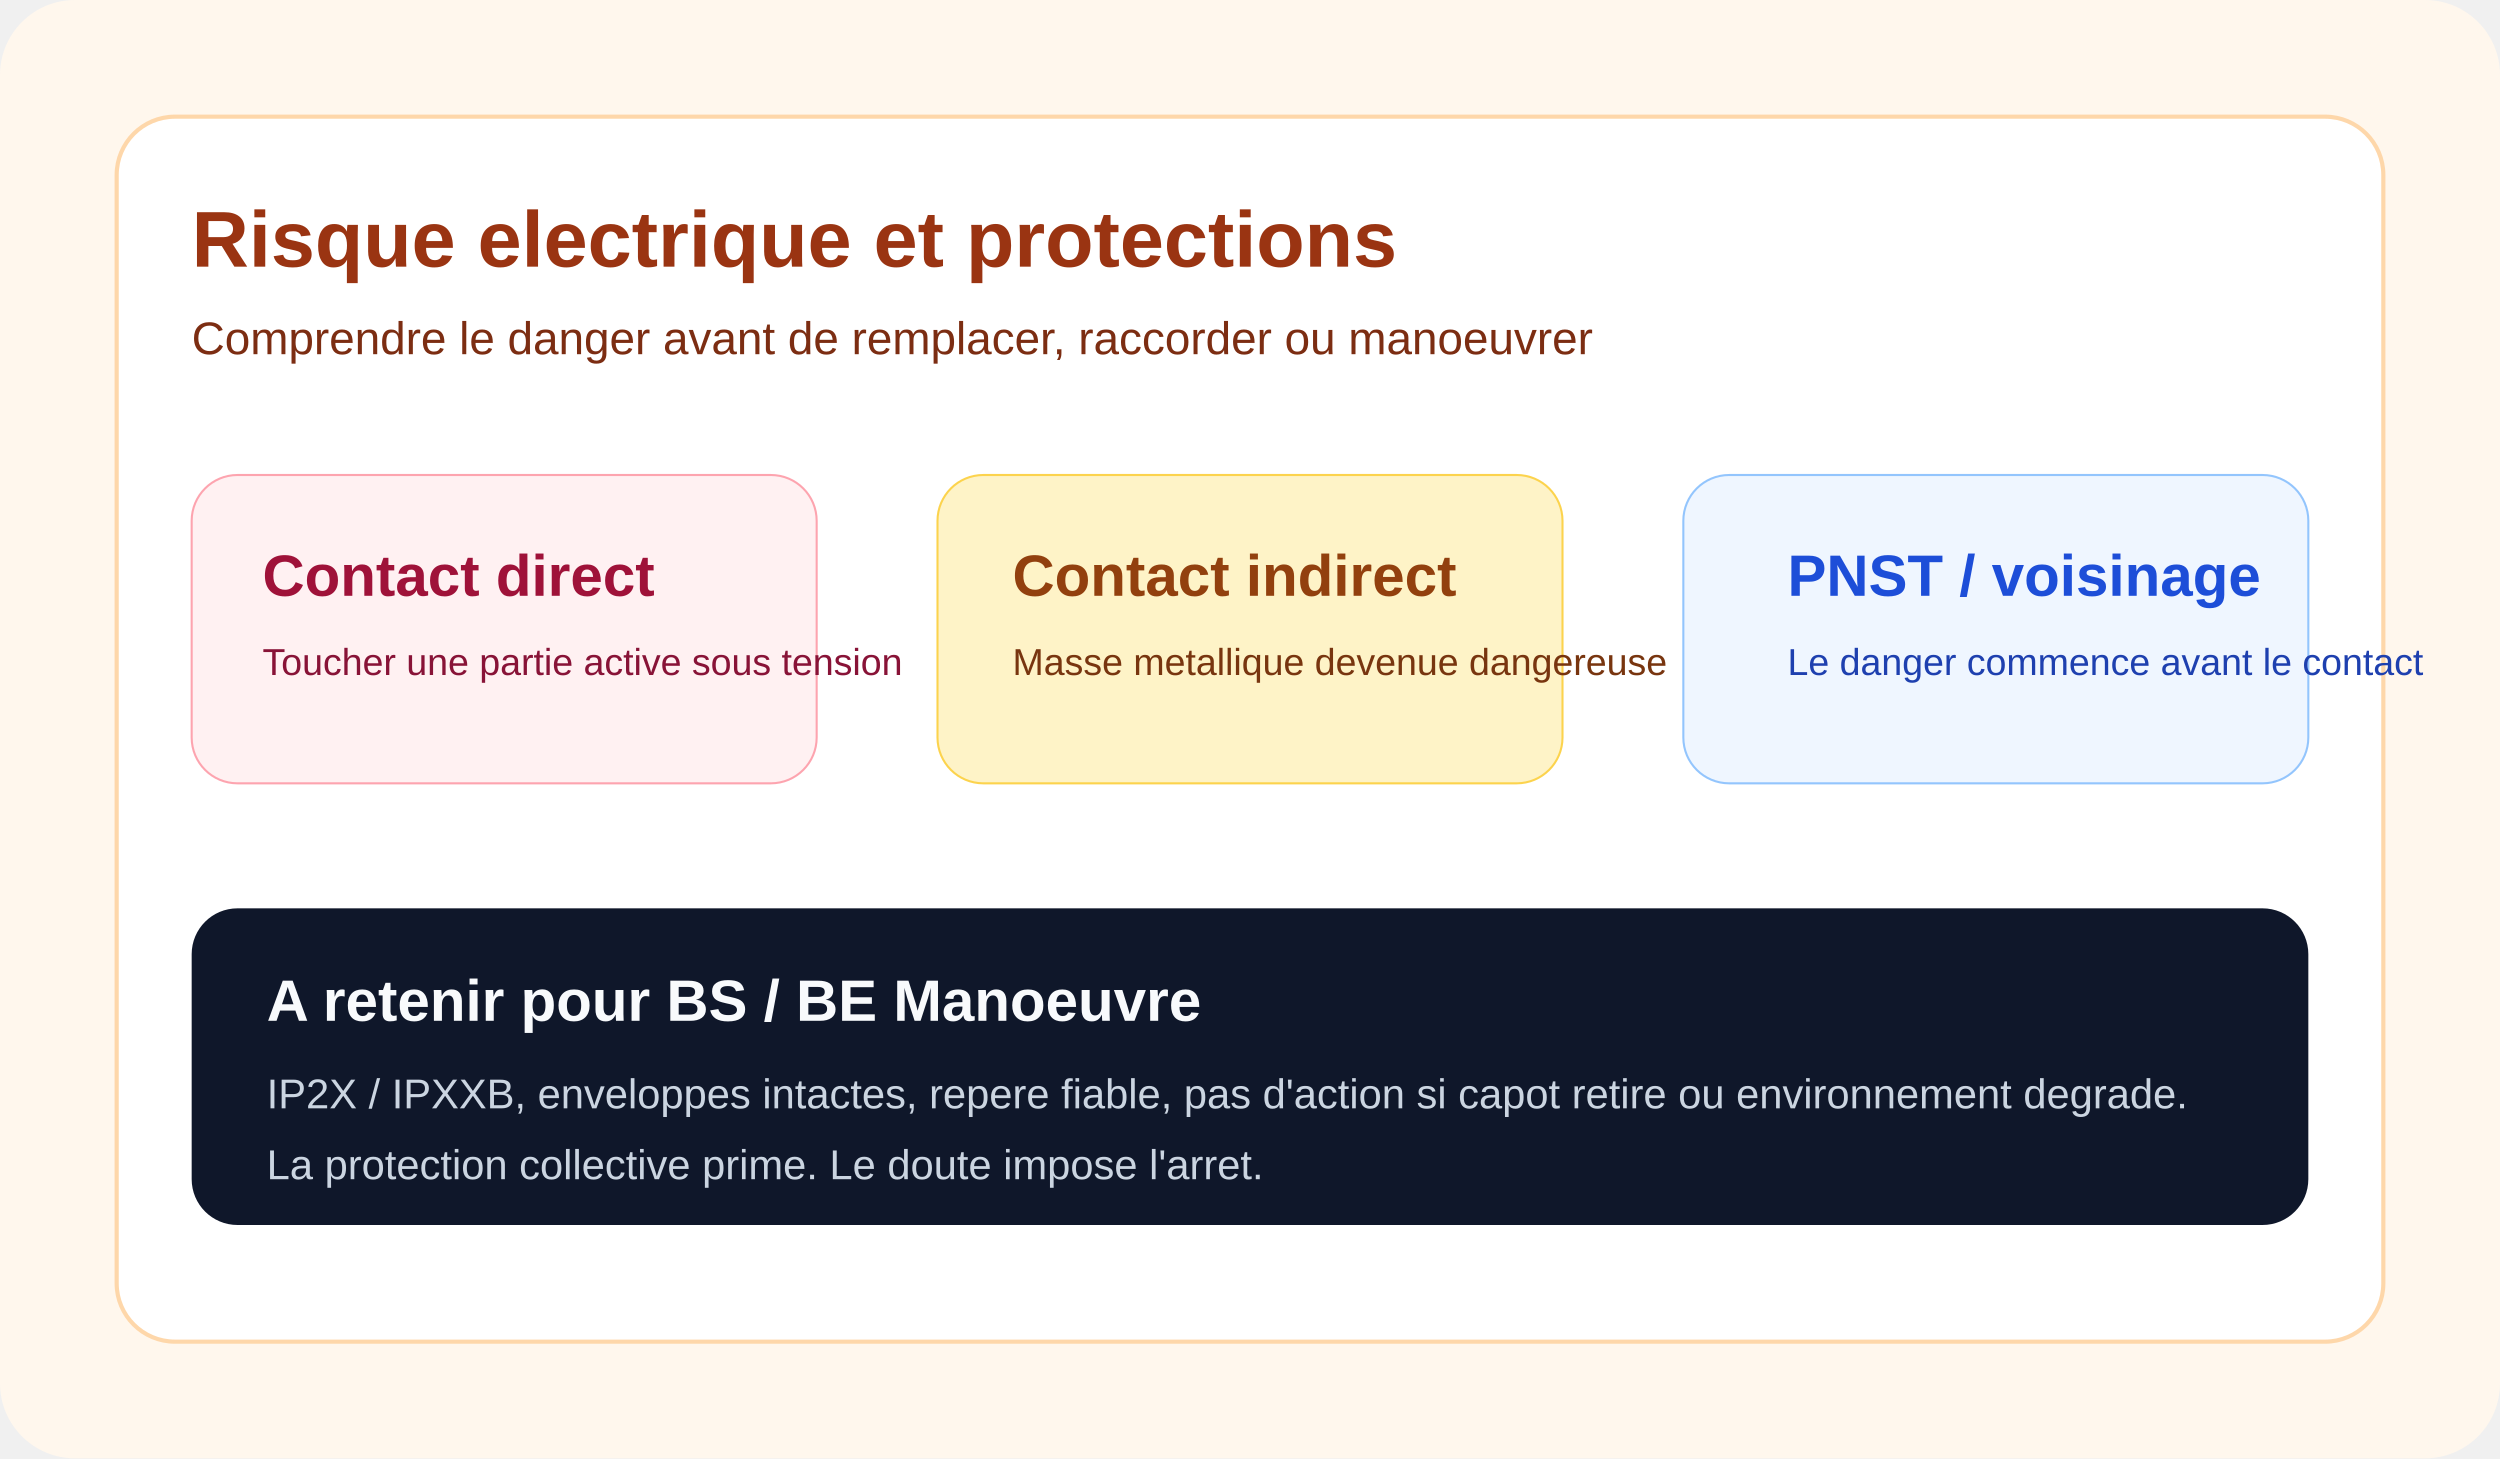
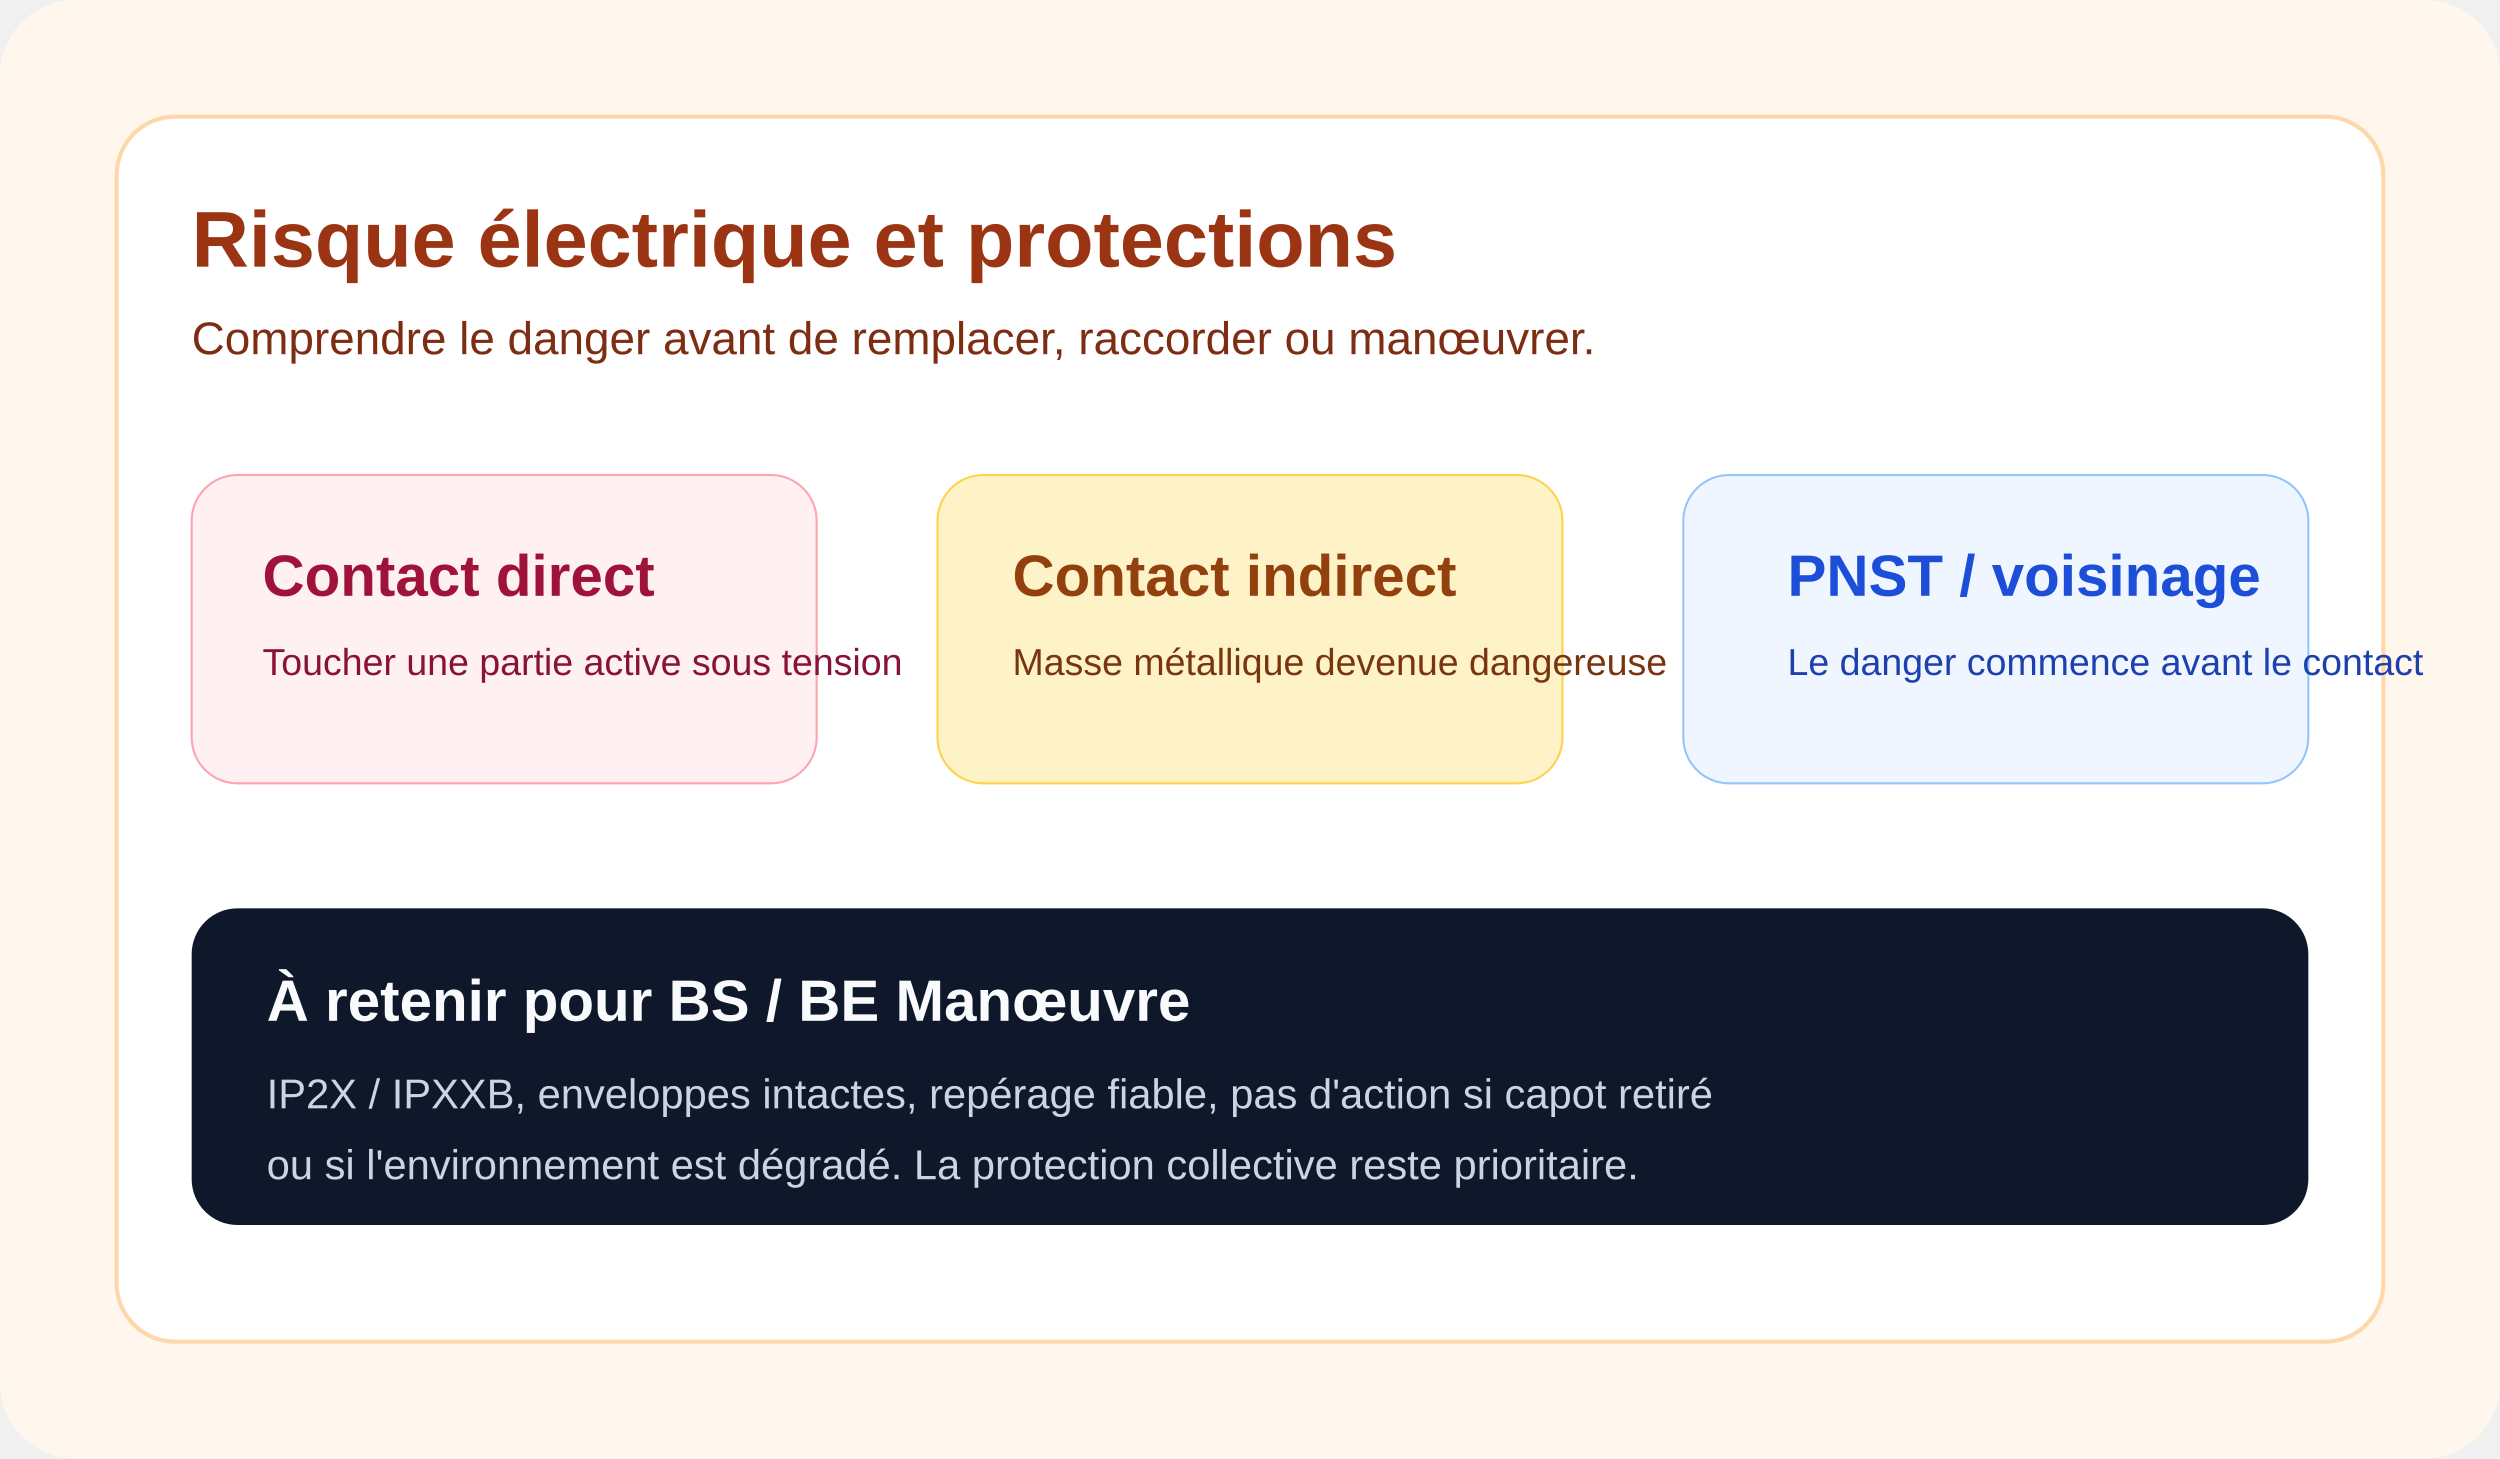
<svg xmlns="http://www.w3.org/2000/svg" width="1200" height="700" viewBox="0 0 1200 700" fill="none">
  <rect width="1200" height="700" rx="36" fill="#FFF7ED" />
  <rect x="56" y="56" width="1088" height="588" rx="28" fill="white" stroke="#FED7AA" stroke-width="2" />
-   <text x="92" y="128" fill="#9A3412" font-family="Arial, sans-serif" font-size="38" font-weight="700">Risque electrique et protections</text>
-   <text x="92" y="170" fill="#7C2D12" font-family="Arial, sans-serif" font-size="22">Comprendre le danger avant de remplacer, raccorder ou manoeuvrer</text>
+   <text x="92" y="128" fill="#9A3412" font-family="Arial, sans-serif" font-size="38" font-weight="700">Risque électrique et protections</text>
+   <text x="92" y="170" fill="#7C2D12" font-family="Arial, sans-serif" font-size="22">Comprendre le danger avant de remplacer, raccorder ou manœuvrer.</text>
  <rect x="92" y="228" width="300" height="148" rx="22" fill="#FFF1F2" stroke="#FDA4AF" />
  <rect x="450" y="228" width="300" height="148" rx="22" fill="#FEF3C7" stroke="#FCD34D" />
  <rect x="808" y="228" width="300" height="148" rx="22" fill="#EFF6FF" stroke="#93C5FD" />
  <text x="126" y="286" fill="#9F1239" font-family="Arial, sans-serif" font-size="28" font-weight="700">Contact direct</text>
  <text x="126" y="324" fill="#881337" font-family="Arial, sans-serif" font-size="18">Toucher une partie active sous tension</text>
  <text x="486" y="286" fill="#92400E" font-family="Arial, sans-serif" font-size="28" font-weight="700">Contact indirect</text>
-   <text x="486" y="324" fill="#78350F" font-family="Arial, sans-serif" font-size="18">Masse metallique devenue dangereuse</text>
+   <text x="486" y="324" fill="#78350F" font-family="Arial, sans-serif" font-size="18">Masse métallique devenue dangereuse</text>
  <text x="858" y="286" fill="#1D4ED8" font-family="Arial, sans-serif" font-size="28" font-weight="700">PNST / voisinage</text>
  <text x="858" y="324" fill="#1E40AF" font-family="Arial, sans-serif" font-size="18">Le danger commence avant le contact</text>
  <rect x="92" y="436" width="1016" height="152" rx="22" fill="#0F172A" />
-   <text x="128" y="490" fill="#F8FAFC" font-family="Arial, sans-serif" font-size="28" font-weight="700">A retenir pour BS / BE Manoeuvre</text>
-   <text x="128" y="532" fill="#CBD5E1" font-family="Arial, sans-serif" font-size="20">IP2X / IPXXB, enveloppes intactes, repere fiable, pas d'action si capot retire ou environnement degrade.</text>
-   <text x="128" y="566" fill="#CBD5E1" font-family="Arial, sans-serif" font-size="20">La protection collective prime. Le doute impose l'arret.</text>
+   <text x="128" y="490" fill="#F8FAFC" font-family="Arial, sans-serif" font-size="28" font-weight="700">À retenir pour BS / BE Manœuvre</text>
+   <text x="128" y="532" fill="#CBD5E1" font-family="Arial, sans-serif" font-size="20">IP2X / IPXXB, enveloppes intactes, repérage fiable, pas d'action si capot retiré</text>
+   <text x="128" y="566" fill="#CBD5E1" font-family="Arial, sans-serif" font-size="20">ou si l'environnement est dégradé. La protection collective reste prioritaire.</text>
</svg>
